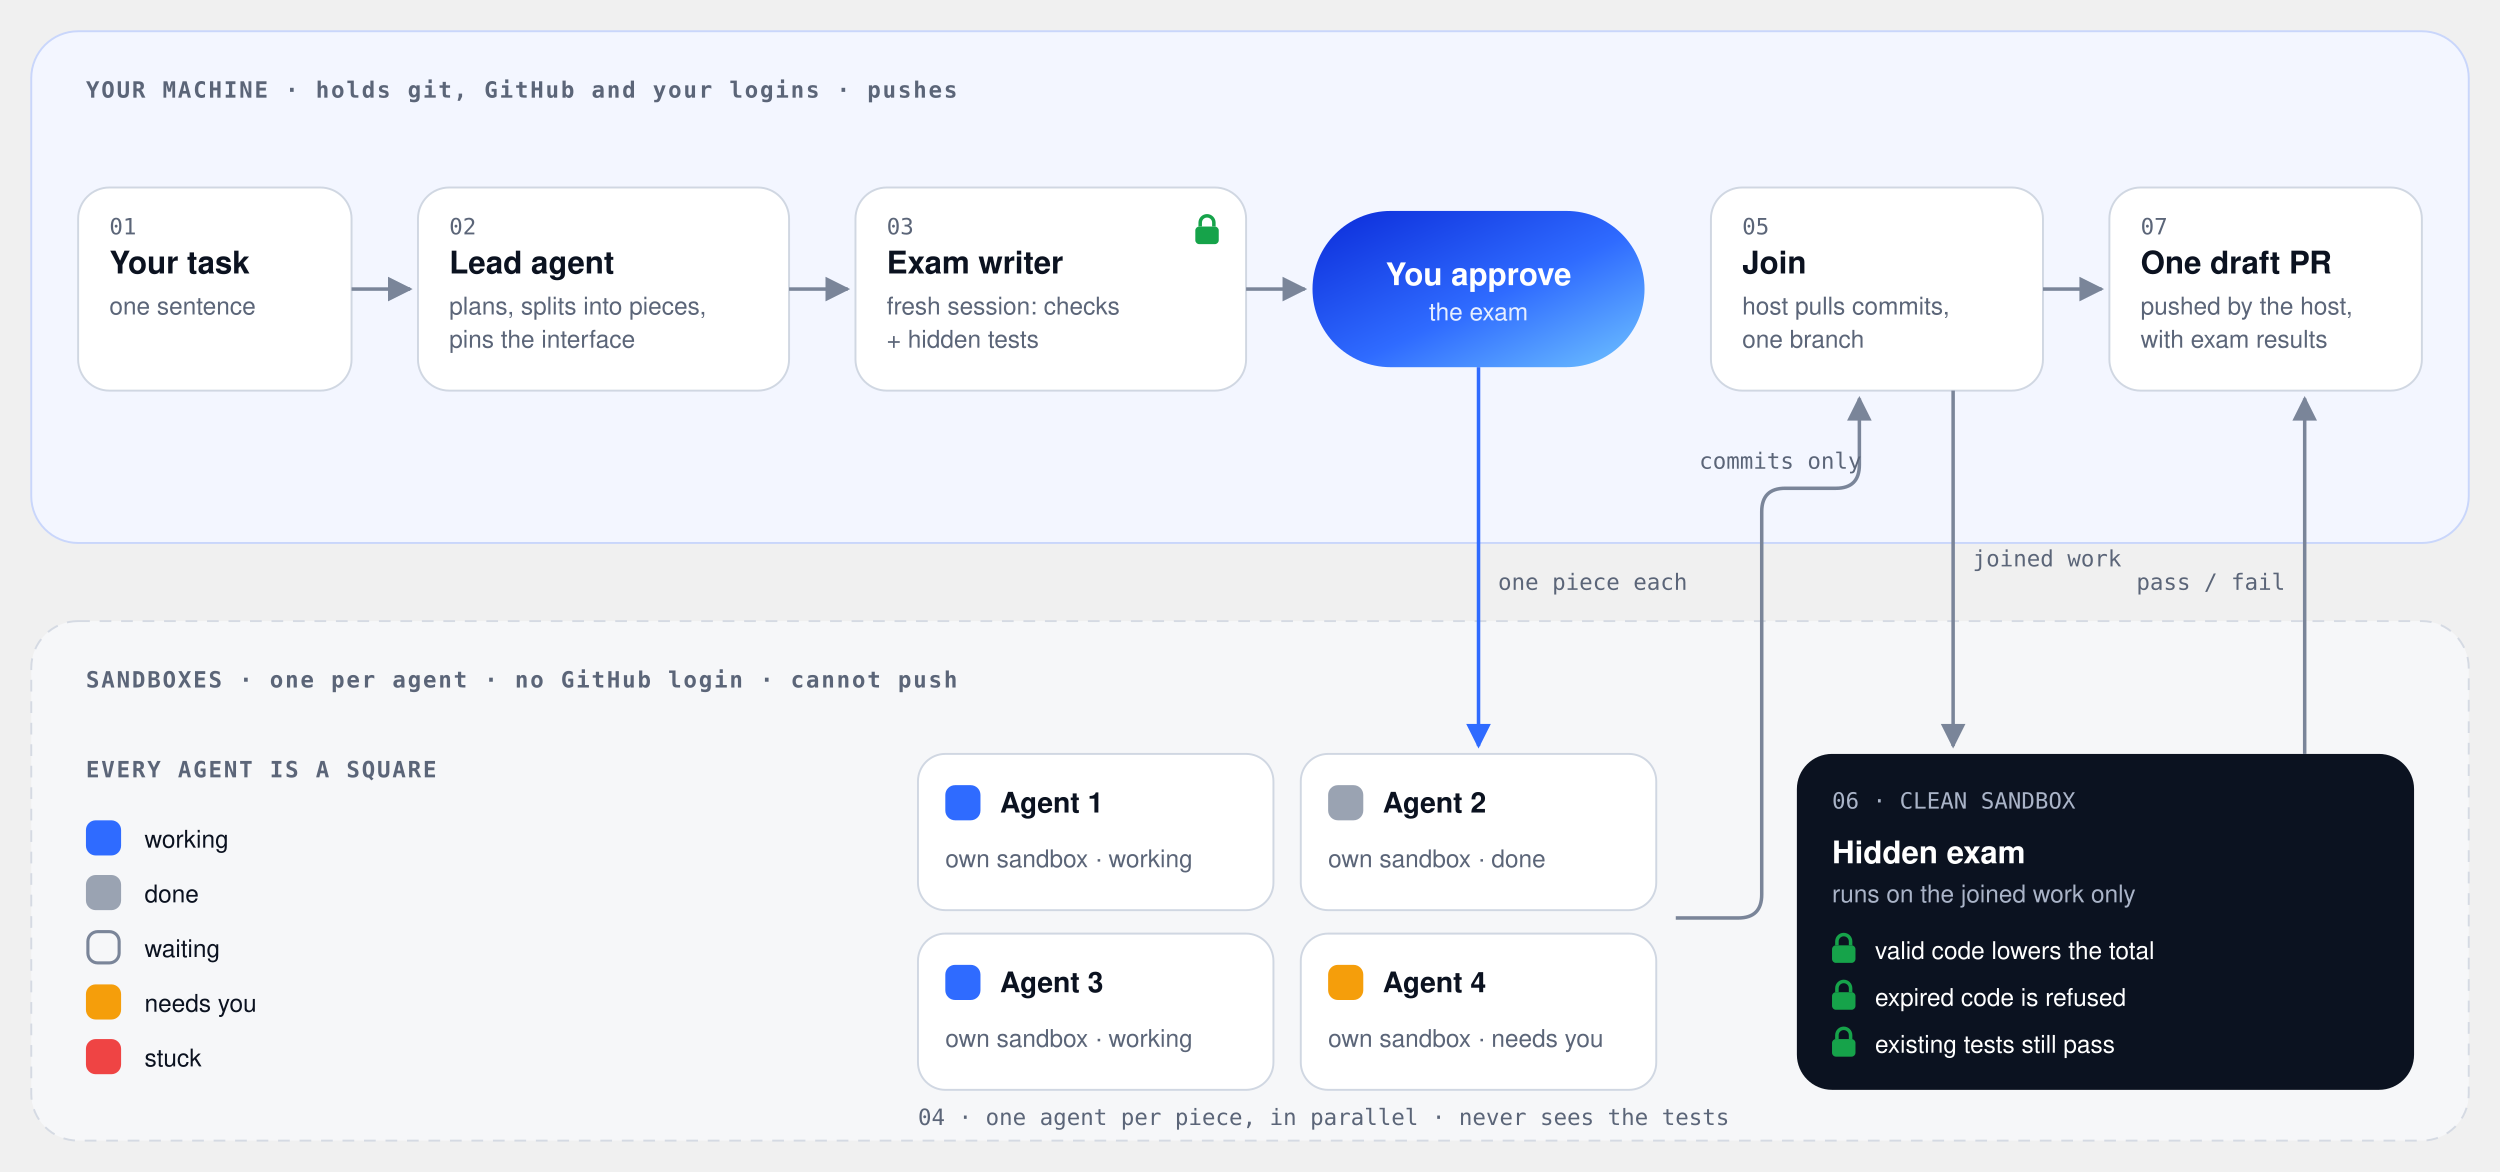
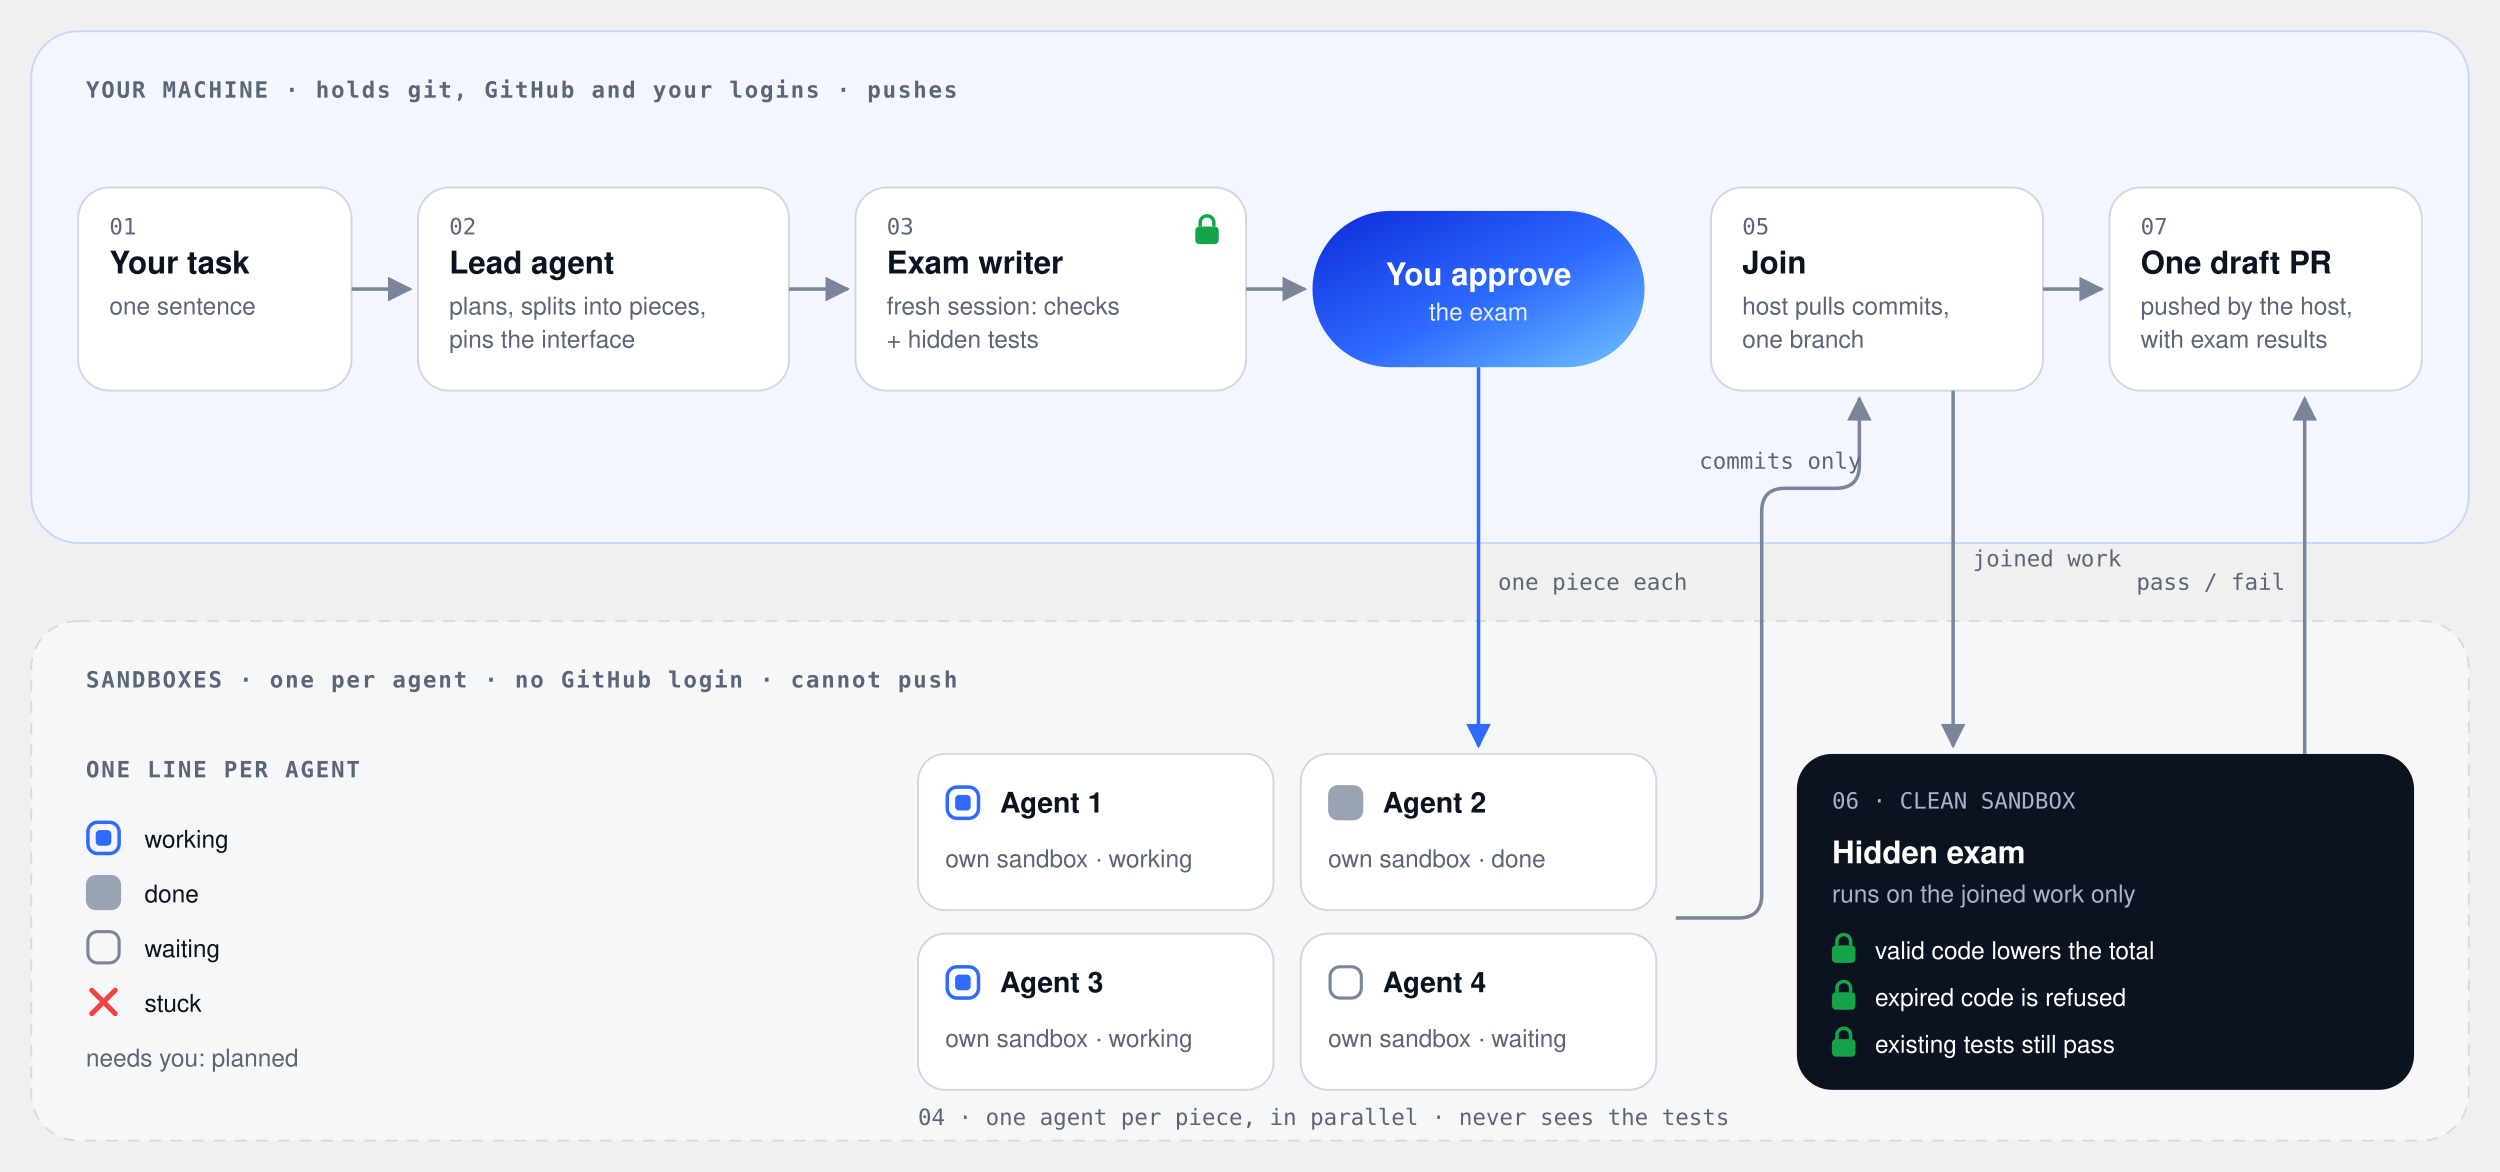
<svg xmlns="http://www.w3.org/2000/svg" viewBox="0 0 1280 600" width="1280" height="600" role="img" aria-label="The TaskWing harness: a lead agent plans on your machine, a fresh session writes a hidden exam, you approve it, one agent per piece works in its own sandbox, the host joins the commits, the hidden exam runs in a clean sandbox, and the host opens one pull request.">
  <defs>
    <linearGradient id="g" x1="0" y1="0" x2="1" y2="1">
      <stop offset="0" stop-color="#0b2bd9" />
      <stop offset=".55" stop-color="#2f6bff" />
      <stop offset="1" stop-color="#6fc3ff" />
    </linearGradient>
    <marker id="ah" viewBox="0 0 10 10" refX="9" refY="5" markerWidth="7" markerHeight="7" orient="auto-start-reverse">
      <path d="M0,0 L10,5 L0,10 z" fill="#7a8599" />
    </marker>
    <marker id="ab" viewBox="0 0 10 10" refX="9" refY="5" markerWidth="7" markerHeight="7" orient="auto-start-reverse">
      <path d="M0,0 L10,5 L0,10 z" fill="#2f6bff" />
    </marker>
    <style>
text{font-family:-apple-system,BlinkMacSystemFont,'Segoe UI',Helvetica,Arial,sans-serif;fill:#0b1220}
.t{font-size:16px;font-weight:600}
.s{font-size:12.5px;fill:#5b6578}
.k{font-family:ui-monospace,SFMono-Regular,Menlo,Consolas,monospace;font-size:11.5px;letter-spacing:.08em;font-weight:600;fill:#5b6578}
.l{font-family:ui-monospace,SFMono-Regular,Menlo,Consolas,monospace;font-size:11.5px;fill:#5b6578}
.w{fill:#ffffff}
</style>
  </defs>
  <rect x="16" y="16" width="1248" height="262" rx="24" fill="#f3f6ff" stroke="#c9d6fb" />
  <text x="44" y="50" class="k">YOUR MACHINE · holds git, GitHub and your logins · pushes</text>
  <rect x="16" y="318" width="1248" height="266" rx="24" fill="#f6f7f9" stroke="#d5dae3" stroke-dasharray="6 5" />
  <text x="44" y="352" class="k">SANDBOXES · one per agent · no GitHub login · cannot push</text>
  <rect x="40" y="96" width="140" height="104" rx="16" fill="#ffffff" stroke="#d0d7e2" />
  <text x="56" y="120" class="l">01</text>
  <text x="56" y="140" class="t">Your task</text>
  <text x="56" y="161" class="s">one sentence</text>
  <rect x="214" y="96" width="190" height="104" rx="16" fill="#ffffff" stroke="#d0d7e2" />
  <text x="230" y="120" class="l">02</text>
  <text x="230" y="140" class="t">Lead agent</text>
  <text x="230" y="161" class="s">plans, splits into pieces,</text>
  <text x="230" y="178" class="s">pins the interface</text>
  <rect x="438" y="96" width="200" height="104" rx="16" fill="#ffffff" stroke="#d0d7e2" />
  <text x="454" y="120" class="l">03</text>
  <text x="454" y="140" class="t">Exam writer</text>
  <text x="454" y="161" class="s">fresh session: checks</text>
  <text x="454" y="178" class="s">+ hidden tests</text>
  <g transform="translate(612,110)">
    <rect x="0" y="6" width="12" height="9" rx="2" fill="#16a34a" />
    <path d="M2.5,6 V4 a3.5,3.5 0 0 1 7,0 V6" fill="none" stroke="#16a34a" stroke-width="1.8" />
  </g>
  <rect x="672" y="108" width="170" height="80" rx="40.0" fill="url(#g)" />
  <text x="757.0" y="146.0" text-anchor="middle" class="t w">You approve</text>
  <text x="757.0" y="164.0" text-anchor="middle" class="s w" style="fill:#e6eeff">the exam</text>
  <rect x="876" y="96" width="170" height="104" rx="16" fill="#ffffff" stroke="#d0d7e2" />
  <text x="892" y="120" class="l">05</text>
  <text x="892" y="140" class="t">Join</text>
  <text x="892" y="161" class="s">host pulls commits,</text>
  <text x="892" y="178" class="s">one branch</text>
  <rect x="1080" y="96" width="160" height="104" rx="16" fill="#ffffff" stroke="#d0d7e2" />
  <text x="1096" y="120" class="l">07</text>
  <text x="1096" y="140" class="t">One draft PR</text>
  <text x="1096" y="161" class="s">pushed by the host,</text>
  <text x="1096" y="178" class="s">with exam results</text>
  <path d="M180,148.0 H210" fill="none" stroke="#7a8599" stroke-width="1.8" marker-end="url(#ah)" />
  <path d="M404,148.0 H434" fill="none" stroke="#7a8599" stroke-width="1.8" marker-end="url(#ah)" />
  <path d="M638,148.0 H668" fill="none" stroke="#7a8599" stroke-width="1.8" marker-end="url(#ah)" />
  <path d="M1046,148.0 H1076" fill="none" stroke="#7a8599" stroke-width="1.8" marker-end="url(#ah)" />
  <text x="470" y="576" class="l">04 · one agent per piece, in parallel · never sees the tests</text>
  <rect x="470" y="386" width="182" height="80" rx="14" fill="#ffffff" stroke="#d0d7e2" />
-   <rect x="484" y="402" width="18" height="18" rx="5" fill="#2f6bff" />
+   <rect x="485" y="403" width="16" height="16" rx="5" fill="none" stroke="#2f6bff" stroke-width="1.8" />
+   <rect x="489" y="407" width="8" height="8" rx="2" fill="#2f6bff" />
  <text x="512" y="416" class="t" style="font-size:14.5px">Agent 1</text>
  <text x="484" y="444" class="s">own sandbox · working</text>
  <rect x="666" y="386" width="182" height="80" rx="14" fill="#ffffff" stroke="#d0d7e2" />
  <rect x="680" y="402" width="18" height="18" rx="5" fill="#9aa3b2" />
  <text x="708" y="416" class="t" style="font-size:14.5px">Agent 2</text>
  <text x="680" y="444" class="s">own sandbox · done</text>
  <rect x="470" y="478" width="182" height="80" rx="14" fill="#ffffff" stroke="#d0d7e2" />
-   <rect x="484" y="494" width="18" height="18" rx="5" fill="#2f6bff" />
+   <rect x="485" y="495" width="16" height="16" rx="5" fill="none" stroke="#2f6bff" stroke-width="1.8" />
+   <rect x="489" y="499" width="8" height="8" rx="2" fill="#2f6bff" />
  <text x="512" y="508" class="t" style="font-size:14.5px">Agent 3</text>
  <text x="484" y="536" class="s">own sandbox · working</text>
  <rect x="666" y="478" width="182" height="80" rx="14" fill="#ffffff" stroke="#d0d7e2" />
-   <rect x="680" y="494" width="18" height="18" rx="5" fill="#f59e0b" />
+   <rect x="681" y="495" width="16" height="16" rx="5" fill="none" stroke="#7a8599" stroke-width="1.6" />
  <text x="708" y="508" class="t" style="font-size:14.5px">Agent 4</text>
-   <text x="680" y="536" class="s">own sandbox · needs you</text>
-   <text x="44" y="398" class="k">EVERY AGENT IS A SQUARE</text>
-   <rect x="44" y="420" width="18" height="18" rx="5" fill="#2f6bff" />
+   <text x="680" y="536" class="s">own sandbox · waiting</text>
+   <text x="44" y="398" class="k">ONE LINE PER AGENT</text>
+   <rect x="45" y="421" width="16" height="16" rx="5" fill="none" stroke="#2f6bff" stroke-width="1.8" />
+   <rect x="49" y="425" width="8" height="8" rx="2" fill="#2f6bff" />
  <text x="74" y="434" class="s" style="fill:#0b1220">working</text>
  <rect x="44" y="448" width="18" height="18" rx="5" fill="#9aa3b2" />
  <text x="74" y="462" class="s" style="fill:#0b1220">done</text>
  <rect x="45" y="477" width="16" height="16" rx="5" fill="none" stroke="#7a8599" stroke-width="1.6" />
  <text x="74" y="490" class="s" style="fill:#0b1220">waiting</text>
-   <rect x="44" y="504" width="18" height="18" rx="5" fill="#f59e0b" />
-   <text x="74" y="518" class="s" style="fill:#0b1220">needs you</text>
-   <rect x="44" y="532" width="18" height="18" rx="5" fill="#ef4444" />
-   <text x="74" y="546" class="s" style="fill:#0b1220">stuck</text>
+   <path d="M47,507 L59,519 M59,507 L47,519" stroke="#ef4444" stroke-width="2.6" stroke-linecap="round" />
+   <text x="74" y="518" class="s" style="fill:#0b1220">stuck</text>
+   <text x="44" y="546" class="s">needs you: planned</text>
  <rect x="920" y="386" width="316" height="172" rx="18" fill="#0b1220" />
  <text x="938" y="414" class="l" style="fill:#aab4c8">06 · CLEAN SANDBOX</text>
  <text x="938" y="442" class="t" style="fill:#ffffff">Hidden exam</text>
  <text x="938" y="462" class="s" style="fill:#aab4c8">runs on the joined work only</text>
  <g transform="translate(938,478)">
    <rect x="0" y="6" width="12" height="9" rx="2" fill="#16a34a" />
    <path d="M2.5,6 V4 a3.5,3.5 0 0 1 7,0 V6" fill="none" stroke="#16a34a" stroke-width="1.8" />
  </g>
  <text x="960" y="491" class="s" style="fill:#ffffff">valid code lowers the total</text>
  <g transform="translate(938,502)">
    <rect x="0" y="6" width="12" height="9" rx="2" fill="#16a34a" />
    <path d="M2.5,6 V4 a3.5,3.5 0 0 1 7,0 V6" fill="none" stroke="#16a34a" stroke-width="1.8" />
  </g>
  <text x="960" y="515" class="s" style="fill:#ffffff">expired code is refused</text>
  <g transform="translate(938,526)">
    <rect x="0" y="6" width="12" height="9" rx="2" fill="#16a34a" />
    <path d="M2.5,6 V4 a3.5,3.5 0 0 1 7,0 V6" fill="none" stroke="#16a34a" stroke-width="1.8" />
  </g>
  <text x="960" y="539" class="s" style="fill:#ffffff">existing tests still pass</text>
  <path d="M757,188 V382" fill="none" stroke="#2f6bff" stroke-width="1.8" marker-end="url(#ab)" />
  <text x="767" y="302" class="l" text-anchor="start">one piece each</text>
  <path d="M858,470 H890 Q902,470 902,458 V262 Q902,250 914,250 H940 Q952,250 952,238 V204" fill="none" stroke="#7a8599" stroke-width="1.8" marker-end="url(#ah)" />
  <text x="870" y="240" class="l" text-anchor="start">commits only</text>
  <path d="M1000,200 V382" fill="none" stroke="#7a8599" stroke-width="1.8" marker-end="url(#ah)" />
  <text x="1010" y="290" class="l" text-anchor="start">joined work</text>
  <path d="M1180,386 V204" fill="none" stroke="#7a8599" stroke-width="1.8" marker-end="url(#ah)" />
  <text x="1170" y="302" class="l" text-anchor="end">pass / fail</text>
</svg>
